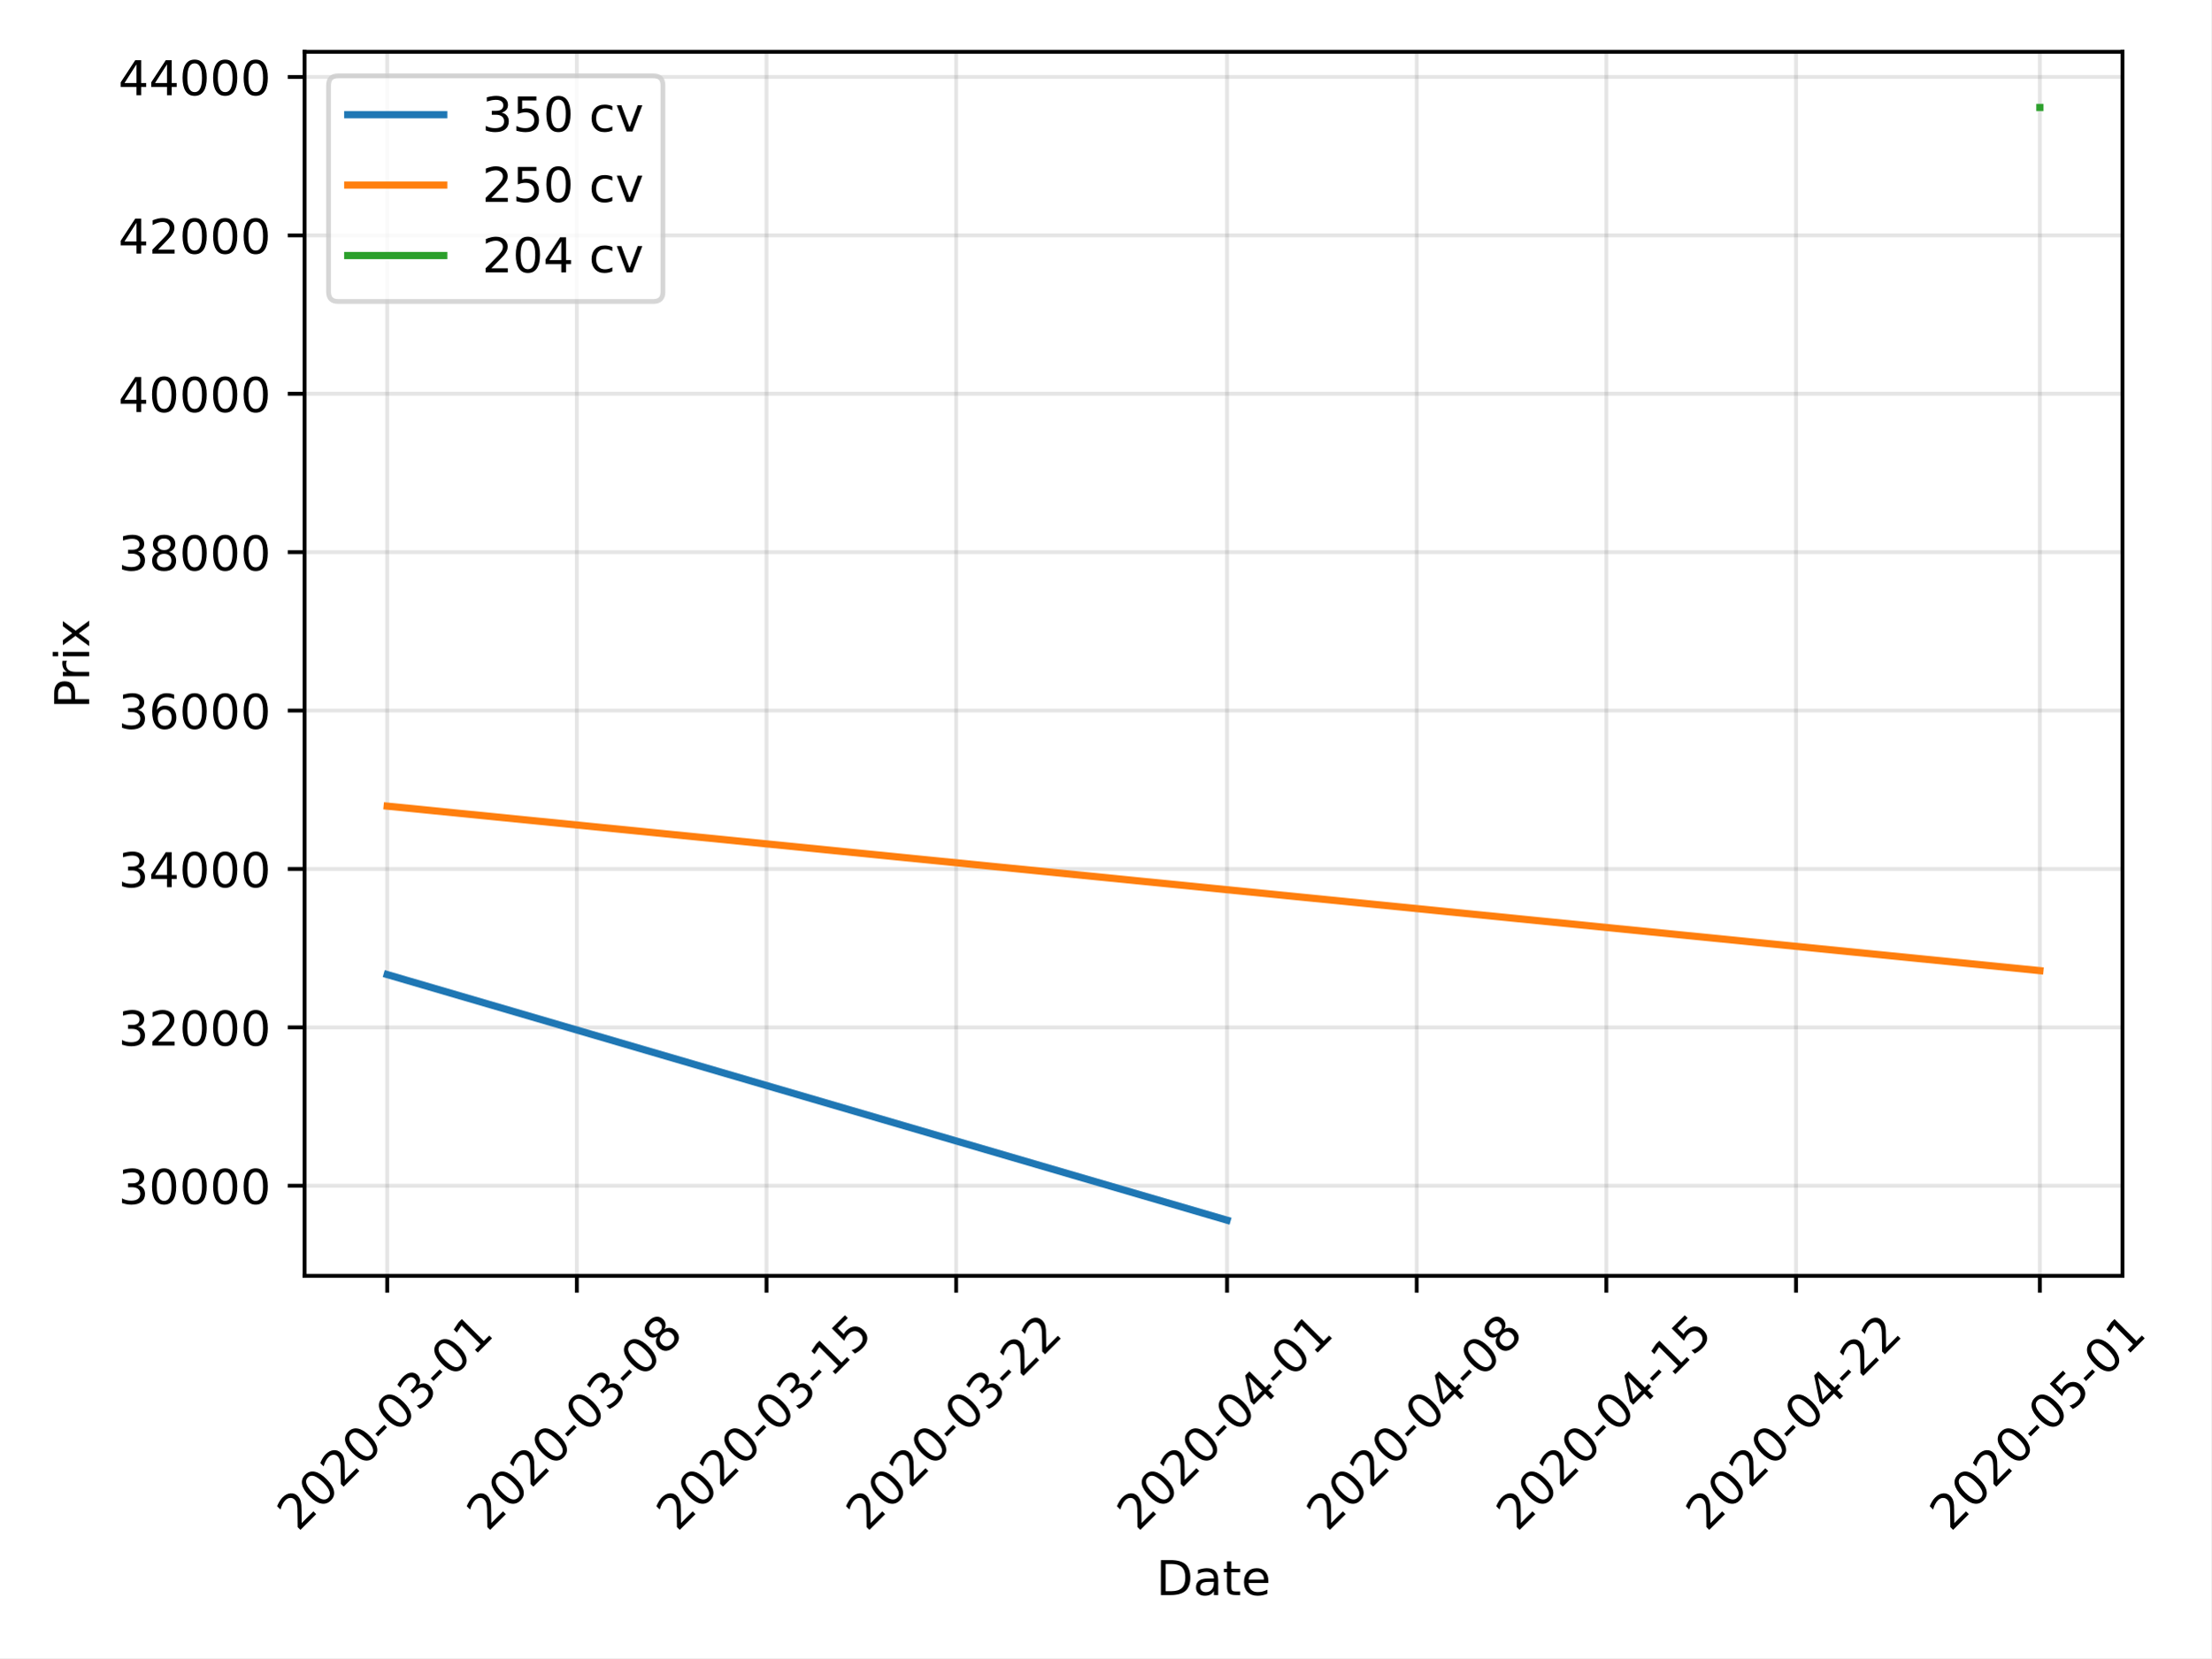
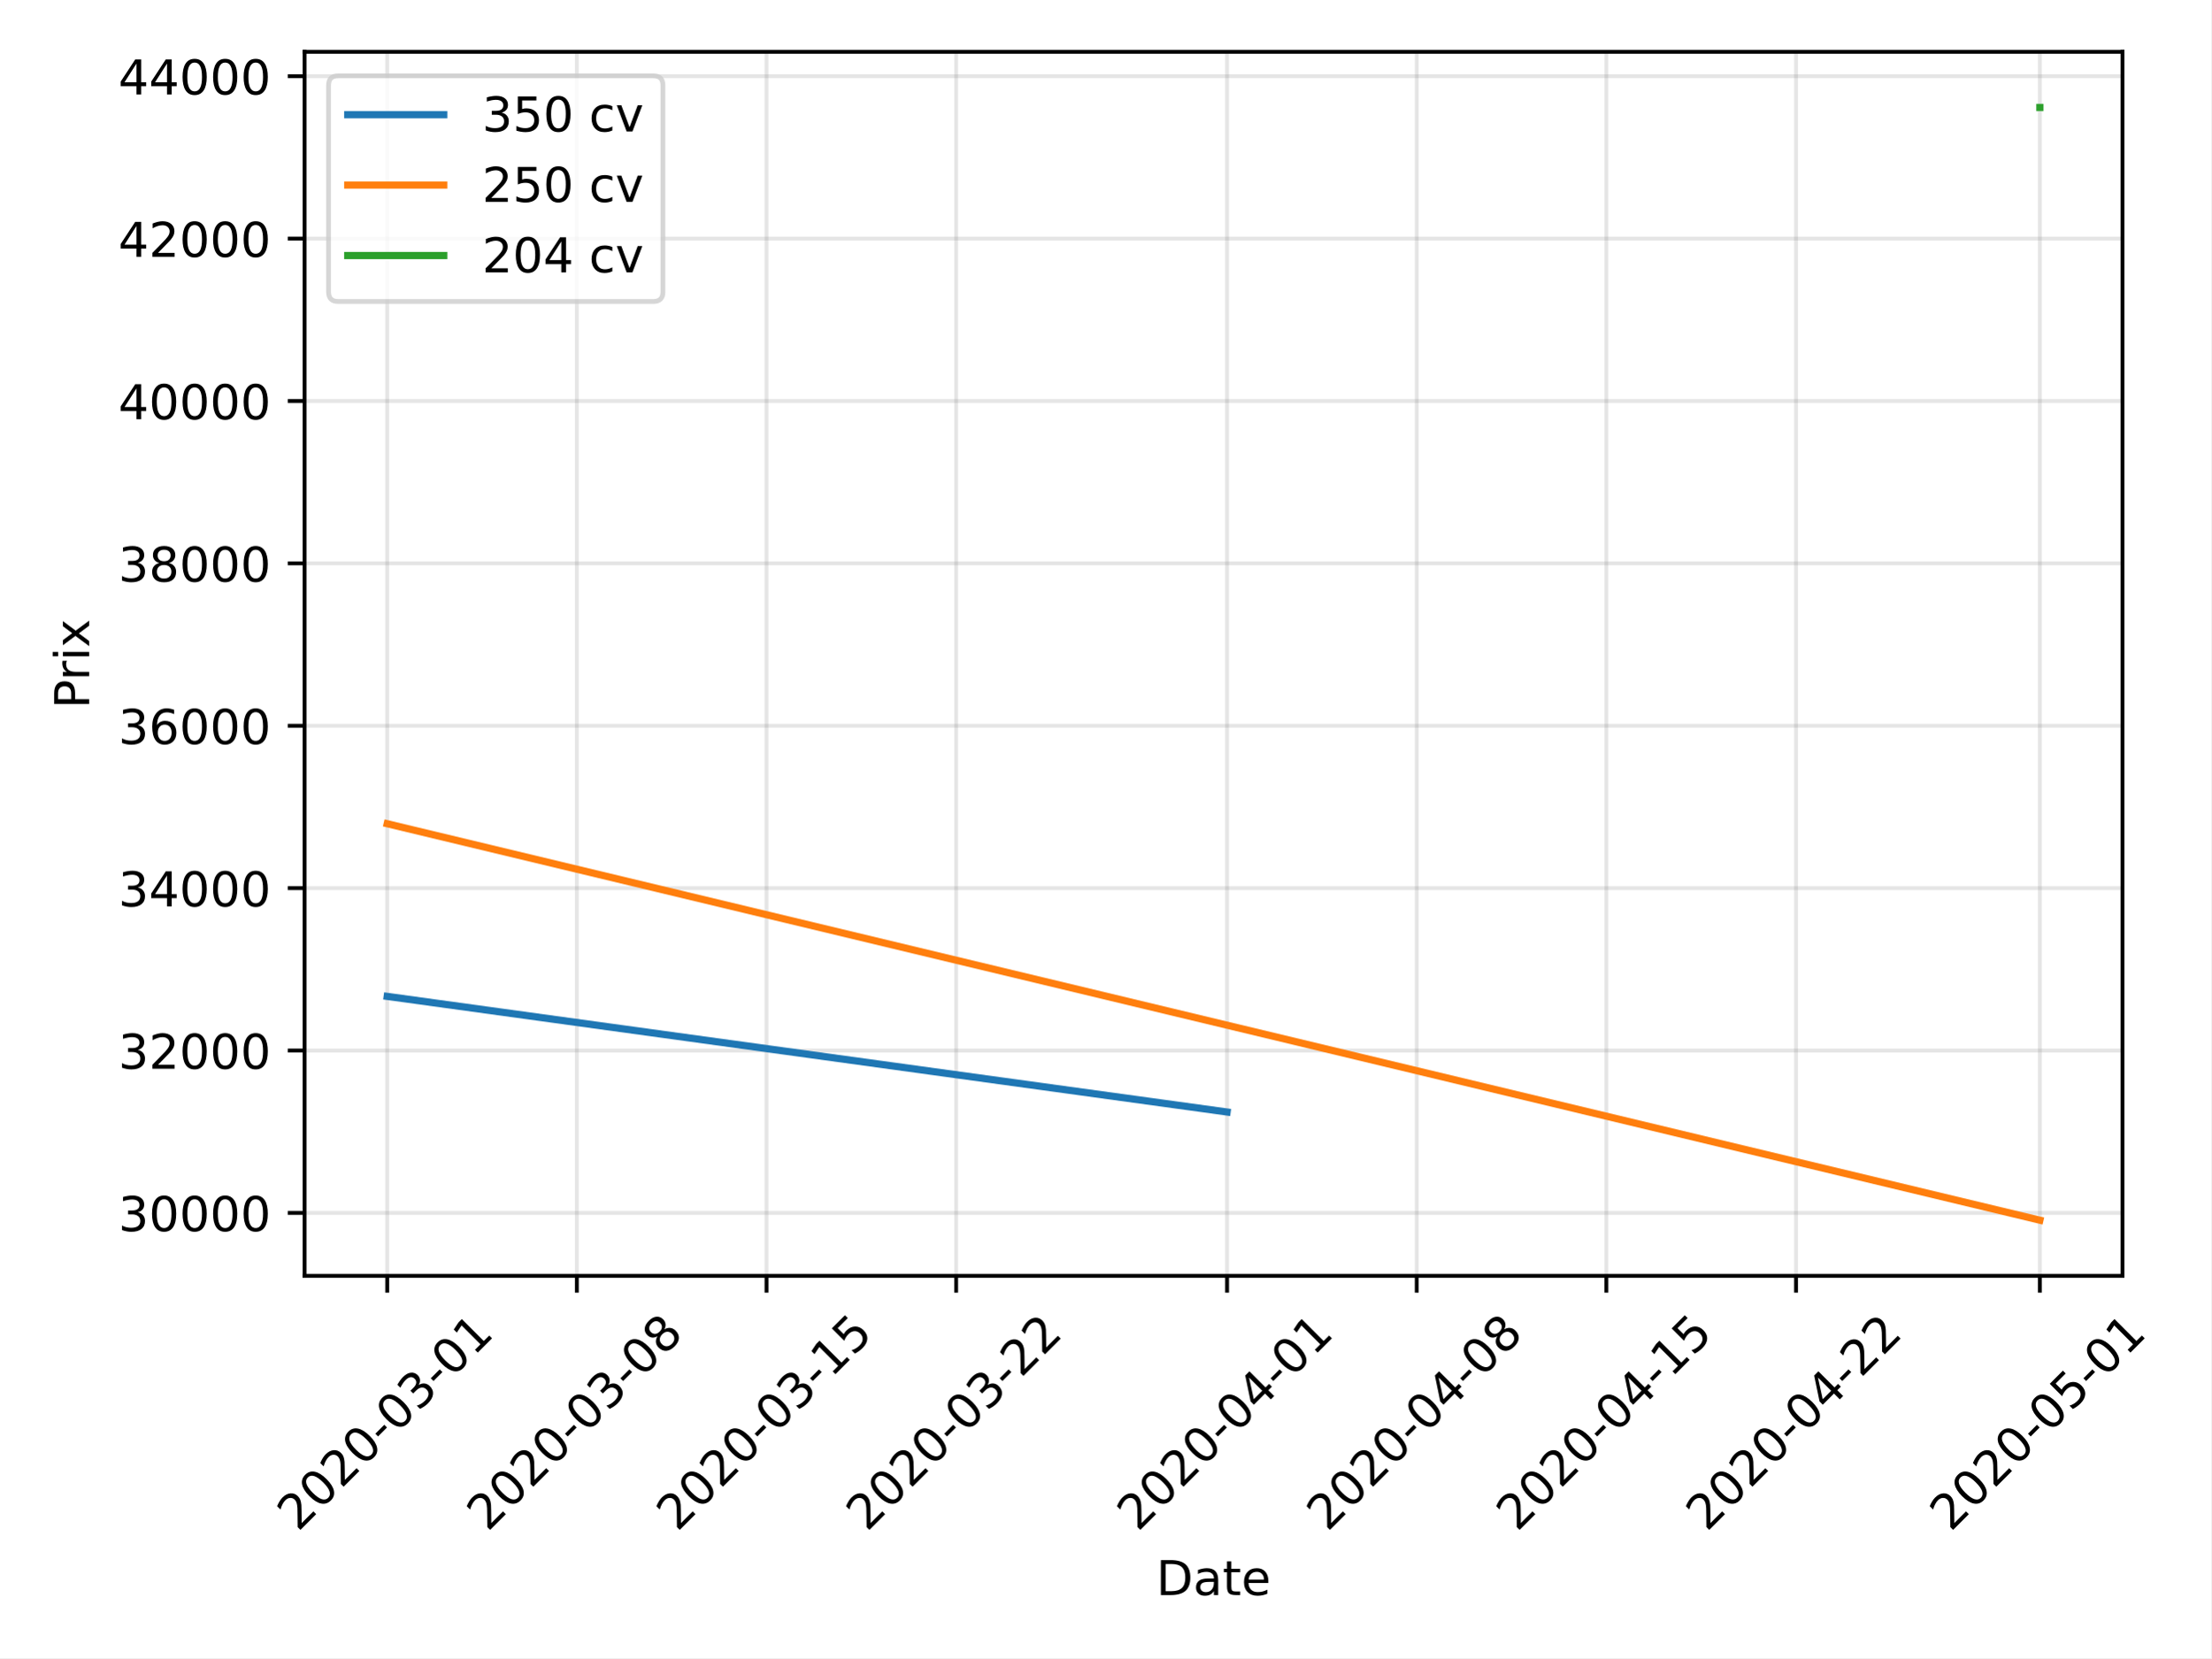
<svg xmlns="http://www.w3.org/2000/svg" xmlns:xlink="http://www.w3.org/1999/xlink" height="345.6pt" version="1.1" viewBox="0 0 460.8 345.6" width="460.8pt">
  <defs>
    <style type="text/css">
*{stroke-linecap:butt;stroke-linejoin:round;}
  </style>
  </defs>
  <g id="figure_1">
    <g id="patch_1">
      <path d="M 0 345.6  L 460.8 345.6  L 460.8 0  L 0 0  z " style="fill:#ffffff;" />
    </g>
    <g id="axes_1">
      <g id="patch_2">
        <path d="M 63.47 265.927  L 442.336 265.927  L 442.336 10.8  L 63.47 10.8  z " style="fill:#ffffff;" />
      </g>
      <g id="matplotlib.axis_1">
        <g id="xtick_1">
          <g id="line2d_1">
-             <path clip-path="url(#p6202289e35)" d="M 80.691 265.927  L 80.691 10.8  " style="fill:none;stroke:#808080;stroke-linecap:square;stroke-opacity:0.2;stroke-width:0.8;" />
+             <path clip-path="url(#pab587fbd2c)" d="M 80.691 265.927  L 80.691 10.8  " style="fill:none;stroke:#808080;stroke-linecap:square;stroke-opacity:0.2;stroke-width:0.8;" />
          </g>
          <g id="line2d_2">
            <defs>
-               <path d="M 0 0  L 0 3.5  " id="m632c8e1614" style="stroke:#000000;stroke-width:0.8;" />
-             </defs>
-             <g>
-               <use style="stroke:#000000;stroke-width:0.8;" x="80.691" xlink:href="#m632c8e1614" y="265.927" />
+               <path d="M 0 0  L 0 3.5  " id="m04af3187a7" style="stroke:#000000;stroke-width:0.8;" />
+             </defs>
+             <g>
+               <use style="stroke:#000000;stroke-width:0.8;" x="80.691" xlink:href="#m04af3187a7" y="265.927" />
            </g>
          </g>
          <g id="text_1">
            <defs>
              <path d="M 19.188 8.297  L 53.609 8.297  L 53.609 0  L 7.328 0  L 7.328 8.297  Q 12.938 14.109 22.625 23.891  Q 32.328 33.688 34.812 36.531  Q 39.547 41.844 41.422 45.531  Q 43.312 49.219 43.312 52.781  Q 43.312 58.594 39.234 62.25  Q 35.156 65.922 28.609 65.922  Q 23.969 65.922 18.812 64.312  Q 13.672 62.703 7.812 59.422  L 7.812 69.391  Q 13.766 71.781 18.938 73  Q 24.125 74.219 28.422 74.219  Q 39.75 74.219 46.484 68.547  Q 53.219 62.891 53.219 53.422  Q 53.219 48.922 51.531 44.891  Q 49.859 40.875 45.406 35.406  Q 44.188 33.984 37.641 27.219  Q 31.109 20.453 19.188 8.297  z " id="DejaVuSans-50" />
              <path d="M 31.781 66.406  Q 24.172 66.406 20.328 58.906  Q 16.5 51.422 16.5 36.375  Q 16.5 21.391 20.328 13.891  Q 24.172 6.391 31.781 6.391  Q 39.453 6.391 43.281 13.891  Q 47.125 21.391 47.125 36.375  Q 47.125 51.422 43.281 58.906  Q 39.453 66.406 31.781 66.406  z M 31.781 74.219  Q 44.047 74.219 50.516 64.516  Q 56.984 54.828 56.984 36.375  Q 56.984 17.969 50.516 8.266  Q 44.047 -1.422 31.781 -1.422  Q 19.531 -1.422 13.062 8.266  Q 6.594 17.969 6.594 36.375  Q 6.594 54.828 13.062 64.516  Q 19.531 74.219 31.781 74.219  z " id="DejaVuSans-48" />
              <path d="M 4.891 31.391  L 31.203 31.391  L 31.203 23.391  L 4.891 23.391  z " id="DejaVuSans-45" />
              <path d="M 40.578 39.312  Q 47.656 37.797 51.625 33  Q 55.609 28.219 55.609 21.188  Q 55.609 10.406 48.188 4.484  Q 40.766 -1.422 27.094 -1.422  Q 22.516 -1.422 17.656 -0.516  Q 12.797 0.391 7.625 2.203  L 7.625 11.719  Q 11.719 9.328 16.594 8.109  Q 21.484 6.891 26.812 6.891  Q 36.078 6.891 40.938 10.547  Q 45.797 14.203 45.797 21.188  Q 45.797 27.641 41.281 31.266  Q 36.766 34.906 28.719 34.906  L 20.219 34.906  L 20.219 43.016  L 29.109 43.016  Q 36.375 43.016 40.234 45.922  Q 44.094 48.828 44.094 54.297  Q 44.094 59.906 40.109 62.906  Q 36.141 65.922 28.719 65.922  Q 24.656 65.922 20.016 65.031  Q 15.375 64.156 9.812 62.312  L 9.812 71.094  Q 15.438 72.656 20.344 73.438  Q 25.25 74.219 29.594 74.219  Q 40.828 74.219 47.359 69.109  Q 53.906 64.016 53.906 55.328  Q 53.906 49.266 50.438 45.094  Q 46.969 40.922 40.578 39.312  z " id="DejaVuSans-51" />
              <path d="M 12.406 8.297  L 28.516 8.297  L 28.516 63.922  L 10.984 60.406  L 10.984 69.391  L 28.422 72.906  L 38.281 72.906  L 38.281 8.297  L 54.391 8.297  L 54.391 0  L 12.406 0  z " id="DejaVuSans-49" />
            </defs>
            <g transform="translate(62.09538 319.3935)rotate(-45)scale(0.1 -0.1)">
              <use xlink:href="#DejaVuSans-50" />
              <use x="63.623" xlink:href="#DejaVuSans-48" />
              <use x="127.246" xlink:href="#DejaVuSans-50" />
              <use x="190.869" xlink:href="#DejaVuSans-48" />
              <use x="254.492" xlink:href="#DejaVuSans-45" />
              <use x="290.576" xlink:href="#DejaVuSans-48" />
              <use x="354.199" xlink:href="#DejaVuSans-51" />
              <use x="417.822" xlink:href="#DejaVuSans-45" />
              <use x="453.906" xlink:href="#DejaVuSans-48" />
              <use x="517.529" xlink:href="#DejaVuSans-49" />
            </g>
          </g>
        </g>
        <g id="xtick_2">
          <g id="line2d_3">
-             <path clip-path="url(#p6202289e35)" d="M 120.215 265.927  L 120.215 10.8  " style="fill:none;stroke:#808080;stroke-linecap:square;stroke-opacity:0.2;stroke-width:0.8;" />
+             <path clip-path="url(#pab587fbd2c)" d="M 120.215 265.927  L 120.215 10.8  " style="fill:none;stroke:#808080;stroke-linecap:square;stroke-opacity:0.2;stroke-width:0.8;" />
          </g>
          <g id="line2d_4">
            <g>
-               <use style="stroke:#000000;stroke-width:0.8;" x="120.215" xlink:href="#m632c8e1614" y="265.927" />
+               <use style="stroke:#000000;stroke-width:0.8;" x="120.215" xlink:href="#m04af3187a7" y="265.927" />
            </g>
          </g>
          <g id="text_2">
            <defs>
              <path d="M 31.781 34.625  Q 24.75 34.625 20.719 30.859  Q 16.703 27.094 16.703 20.516  Q 16.703 13.922 20.719 10.156  Q 24.75 6.391 31.781 6.391  Q 38.812 6.391 42.859 10.172  Q 46.922 13.969 46.922 20.516  Q 46.922 27.094 42.891 30.859  Q 38.875 34.625 31.781 34.625  z M 21.922 38.812  Q 15.578 40.375 12.031 44.719  Q 8.5 49.078 8.5 55.328  Q 8.5 64.062 14.719 69.141  Q 20.953 74.219 31.781 74.219  Q 42.672 74.219 48.875 69.141  Q 55.078 64.062 55.078 55.328  Q 55.078 49.078 51.531 44.719  Q 48 40.375 41.703 38.812  Q 48.828 37.156 52.797 32.312  Q 56.781 27.484 56.781 20.516  Q 56.781 9.906 50.312 4.234  Q 43.844 -1.422 31.781 -1.422  Q 19.734 -1.422 13.25 4.234  Q 6.781 9.906 6.781 20.516  Q 6.781 27.484 10.781 32.312  Q 14.797 37.156 21.922 38.812  z M 18.312 54.391  Q 18.312 48.734 21.844 45.562  Q 25.391 42.391 31.781 42.391  Q 38.141 42.391 41.719 45.562  Q 45.312 48.734 45.312 54.391  Q 45.312 60.062 41.719 63.234  Q 38.141 66.406 31.781 66.406  Q 25.391 66.406 21.844 63.234  Q 18.312 60.062 18.312 54.391  z " id="DejaVuSans-56" />
            </defs>
            <g transform="translate(101.6194 319.3935)rotate(-45)scale(0.1 -0.1)">
              <use xlink:href="#DejaVuSans-50" />
              <use x="63.623" xlink:href="#DejaVuSans-48" />
              <use x="127.246" xlink:href="#DejaVuSans-50" />
              <use x="190.869" xlink:href="#DejaVuSans-48" />
              <use x="254.492" xlink:href="#DejaVuSans-45" />
              <use x="290.576" xlink:href="#DejaVuSans-48" />
              <use x="354.199" xlink:href="#DejaVuSans-51" />
              <use x="417.822" xlink:href="#DejaVuSans-45" />
              <use x="453.906" xlink:href="#DejaVuSans-48" />
              <use x="517.529" xlink:href="#DejaVuSans-56" />
            </g>
          </g>
        </g>
        <g id="xtick_3">
          <g id="line2d_5">
-             <path clip-path="url(#p6202289e35)" d="M 159.739 265.927  L 159.739 10.8  " style="fill:none;stroke:#808080;stroke-linecap:square;stroke-opacity:0.2;stroke-width:0.8;" />
+             <path clip-path="url(#pab587fbd2c)" d="M 159.739 265.927  L 159.739 10.8  " style="fill:none;stroke:#808080;stroke-linecap:square;stroke-opacity:0.2;stroke-width:0.8;" />
          </g>
          <g id="line2d_6">
            <g>
-               <use style="stroke:#000000;stroke-width:0.8;" x="159.739" xlink:href="#m632c8e1614" y="265.927" />
+               <use style="stroke:#000000;stroke-width:0.8;" x="159.739" xlink:href="#m04af3187a7" y="265.927" />
            </g>
          </g>
          <g id="text_3">
            <defs>
              <path d="M 10.797 72.906  L 49.516 72.906  L 49.516 64.594  L 19.828 64.594  L 19.828 46.734  Q 21.969 47.469 24.109 47.828  Q 26.266 48.188 28.422 48.188  Q 40.625 48.188 47.75 41.5  Q 54.891 34.812 54.891 23.391  Q 54.891 11.625 47.562 5.094  Q 40.234 -1.422 26.906 -1.422  Q 22.312 -1.422 17.547 -0.641  Q 12.797 0.141 7.719 1.703  L 7.719 11.625  Q 12.109 9.234 16.797 8.062  Q 21.484 6.891 26.703 6.891  Q 35.156 6.891 40.078 11.328  Q 45.016 15.766 45.016 23.391  Q 45.016 31 40.078 35.438  Q 35.156 39.891 26.703 39.891  Q 22.75 39.891 18.812 39.016  Q 14.891 38.141 10.797 36.281  z " id="DejaVuSans-53" />
            </defs>
            <g transform="translate(141.1434 319.3935)rotate(-45)scale(0.1 -0.1)">
              <use xlink:href="#DejaVuSans-50" />
              <use x="63.623" xlink:href="#DejaVuSans-48" />
              <use x="127.246" xlink:href="#DejaVuSans-50" />
              <use x="190.869" xlink:href="#DejaVuSans-48" />
              <use x="254.492" xlink:href="#DejaVuSans-45" />
              <use x="290.576" xlink:href="#DejaVuSans-48" />
              <use x="354.199" xlink:href="#DejaVuSans-51" />
              <use x="417.822" xlink:href="#DejaVuSans-45" />
              <use x="453.906" xlink:href="#DejaVuSans-49" />
              <use x="517.529" xlink:href="#DejaVuSans-53" />
            </g>
          </g>
        </g>
        <g id="xtick_4">
          <g id="line2d_7">
-             <path clip-path="url(#p6202289e35)" d="M 199.263 265.927  L 199.263 10.8  " style="fill:none;stroke:#808080;stroke-linecap:square;stroke-opacity:0.2;stroke-width:0.8;" />
+             <path clip-path="url(#pab587fbd2c)" d="M 199.263 265.927  L 199.263 10.8  " style="fill:none;stroke:#808080;stroke-linecap:square;stroke-opacity:0.2;stroke-width:0.8;" />
          </g>
          <g id="line2d_8">
            <g>
-               <use style="stroke:#000000;stroke-width:0.8;" x="199.263" xlink:href="#m632c8e1614" y="265.927" />
+               <use style="stroke:#000000;stroke-width:0.8;" x="199.263" xlink:href="#m04af3187a7" y="265.927" />
            </g>
          </g>
          <g id="text_4">
            <g transform="translate(180.6675 319.3935)rotate(-45)scale(0.1 -0.1)">
              <use xlink:href="#DejaVuSans-50" />
              <use x="63.623" xlink:href="#DejaVuSans-48" />
              <use x="127.246" xlink:href="#DejaVuSans-50" />
              <use x="190.869" xlink:href="#DejaVuSans-48" />
              <use x="254.492" xlink:href="#DejaVuSans-45" />
              <use x="290.576" xlink:href="#DejaVuSans-48" />
              <use x="354.199" xlink:href="#DejaVuSans-51" />
              <use x="417.822" xlink:href="#DejaVuSans-45" />
              <use x="453.906" xlink:href="#DejaVuSans-50" />
              <use x="517.529" xlink:href="#DejaVuSans-50" />
            </g>
          </g>
        </g>
        <g id="xtick_5">
          <g id="line2d_9">
-             <path clip-path="url(#p6202289e35)" d="M 255.726 265.927  L 255.726 10.8  " style="fill:none;stroke:#808080;stroke-linecap:square;stroke-opacity:0.2;stroke-width:0.8;" />
+             <path clip-path="url(#pab587fbd2c)" d="M 255.726 265.927  L 255.726 10.8  " style="fill:none;stroke:#808080;stroke-linecap:square;stroke-opacity:0.2;stroke-width:0.8;" />
          </g>
          <g id="line2d_10">
            <g>
-               <use style="stroke:#000000;stroke-width:0.8;" x="255.726" xlink:href="#m632c8e1614" y="265.927" />
+               <use style="stroke:#000000;stroke-width:0.8;" x="255.726" xlink:href="#m04af3187a7" y="265.927" />
            </g>
          </g>
          <g id="text_5">
            <defs>
              <path d="M 37.797 64.312  L 12.891 25.391  L 37.797 25.391  z M 35.203 72.906  L 47.609 72.906  L 47.609 25.391  L 58.016 25.391  L 58.016 17.188  L 47.609 17.188  L 47.609 0  L 37.797 0  L 37.797 17.188  L 4.891 17.188  L 4.891 26.703  z " id="DejaVuSans-52" />
            </defs>
            <g transform="translate(237.1304 319.3935)rotate(-45)scale(0.1 -0.1)">
              <use xlink:href="#DejaVuSans-50" />
              <use x="63.623" xlink:href="#DejaVuSans-48" />
              <use x="127.246" xlink:href="#DejaVuSans-50" />
              <use x="190.869" xlink:href="#DejaVuSans-48" />
              <use x="254.492" xlink:href="#DejaVuSans-45" />
              <use x="290.576" xlink:href="#DejaVuSans-48" />
              <use x="354.199" xlink:href="#DejaVuSans-52" />
              <use x="417.822" xlink:href="#DejaVuSans-45" />
              <use x="453.906" xlink:href="#DejaVuSans-48" />
              <use x="517.529" xlink:href="#DejaVuSans-49" />
            </g>
          </g>
        </g>
        <g id="xtick_6">
          <g id="line2d_11">
-             <path clip-path="url(#p6202289e35)" d="M 295.25 265.927  L 295.25 10.8  " style="fill:none;stroke:#808080;stroke-linecap:square;stroke-opacity:0.2;stroke-width:0.8;" />
+             <path clip-path="url(#pab587fbd2c)" d="M 295.25 265.927  L 295.25 10.8  " style="fill:none;stroke:#808080;stroke-linecap:square;stroke-opacity:0.2;stroke-width:0.8;" />
          </g>
          <g id="line2d_12">
            <g>
-               <use style="stroke:#000000;stroke-width:0.8;" x="295.25" xlink:href="#m632c8e1614" y="265.927" />
+               <use style="stroke:#000000;stroke-width:0.8;" x="295.25" xlink:href="#m04af3187a7" y="265.927" />
            </g>
          </g>
          <g id="text_6">
            <g transform="translate(276.6544 319.3935)rotate(-45)scale(0.1 -0.1)">
              <use xlink:href="#DejaVuSans-50" />
              <use x="63.623" xlink:href="#DejaVuSans-48" />
              <use x="127.246" xlink:href="#DejaVuSans-50" />
              <use x="190.869" xlink:href="#DejaVuSans-48" />
              <use x="254.492" xlink:href="#DejaVuSans-45" />
              <use x="290.576" xlink:href="#DejaVuSans-48" />
              <use x="354.199" xlink:href="#DejaVuSans-52" />
              <use x="417.822" xlink:href="#DejaVuSans-45" />
              <use x="453.906" xlink:href="#DejaVuSans-48" />
              <use x="517.529" xlink:href="#DejaVuSans-56" />
            </g>
          </g>
        </g>
        <g id="xtick_7">
          <g id="line2d_13">
-             <path clip-path="url(#p6202289e35)" d="M 334.774 265.927  L 334.774 10.8  " style="fill:none;stroke:#808080;stroke-linecap:square;stroke-opacity:0.2;stroke-width:0.8;" />
+             <path clip-path="url(#pab587fbd2c)" d="M 334.774 265.927  L 334.774 10.8  " style="fill:none;stroke:#808080;stroke-linecap:square;stroke-opacity:0.2;stroke-width:0.8;" />
          </g>
          <g id="line2d_14">
            <g>
-               <use style="stroke:#000000;stroke-width:0.8;" x="334.774" xlink:href="#m632c8e1614" y="265.927" />
+               <use style="stroke:#000000;stroke-width:0.8;" x="334.774" xlink:href="#m04af3187a7" y="265.927" />
            </g>
          </g>
          <g id="text_7">
            <g transform="translate(316.1784 319.3935)rotate(-45)scale(0.1 -0.1)">
              <use xlink:href="#DejaVuSans-50" />
              <use x="63.623" xlink:href="#DejaVuSans-48" />
              <use x="127.246" xlink:href="#DejaVuSans-50" />
              <use x="190.869" xlink:href="#DejaVuSans-48" />
              <use x="254.492" xlink:href="#DejaVuSans-45" />
              <use x="290.576" xlink:href="#DejaVuSans-48" />
              <use x="354.199" xlink:href="#DejaVuSans-52" />
              <use x="417.822" xlink:href="#DejaVuSans-45" />
              <use x="453.906" xlink:href="#DejaVuSans-49" />
              <use x="517.529" xlink:href="#DejaVuSans-53" />
            </g>
          </g>
        </g>
        <g id="xtick_8">
          <g id="line2d_15">
-             <path clip-path="url(#p6202289e35)" d="M 374.298 265.927  L 374.298 10.8  " style="fill:none;stroke:#808080;stroke-linecap:square;stroke-opacity:0.2;stroke-width:0.8;" />
+             <path clip-path="url(#pab587fbd2c)" d="M 374.298 265.927  L 374.298 10.8  " style="fill:none;stroke:#808080;stroke-linecap:square;stroke-opacity:0.2;stroke-width:0.8;" />
          </g>
          <g id="line2d_16">
            <g>
-               <use style="stroke:#000000;stroke-width:0.8;" x="374.298" xlink:href="#m632c8e1614" y="265.927" />
+               <use style="stroke:#000000;stroke-width:0.8;" x="374.298" xlink:href="#m04af3187a7" y="265.927" />
            </g>
          </g>
          <g id="text_8">
            <g transform="translate(355.7025 319.3935)rotate(-45)scale(0.1 -0.1)">
              <use xlink:href="#DejaVuSans-50" />
              <use x="63.623" xlink:href="#DejaVuSans-48" />
              <use x="127.246" xlink:href="#DejaVuSans-50" />
              <use x="190.869" xlink:href="#DejaVuSans-48" />
              <use x="254.492" xlink:href="#DejaVuSans-45" />
              <use x="290.576" xlink:href="#DejaVuSans-48" />
              <use x="354.199" xlink:href="#DejaVuSans-52" />
              <use x="417.822" xlink:href="#DejaVuSans-45" />
              <use x="453.906" xlink:href="#DejaVuSans-50" />
              <use x="517.529" xlink:href="#DejaVuSans-50" />
            </g>
          </g>
        </g>
        <g id="xtick_9">
          <g id="line2d_17">
-             <path clip-path="url(#p6202289e35)" d="M 425.115 265.927  L 425.115 10.8  " style="fill:none;stroke:#808080;stroke-linecap:square;stroke-opacity:0.2;stroke-width:0.8;" />
+             <path clip-path="url(#pab587fbd2c)" d="M 425.115 265.927  L 425.115 10.8  " style="fill:none;stroke:#808080;stroke-linecap:square;stroke-opacity:0.2;stroke-width:0.8;" />
          </g>
          <g id="line2d_18">
            <g>
-               <use style="stroke:#000000;stroke-width:0.8;" x="425.115" xlink:href="#m632c8e1614" y="265.927" />
+               <use style="stroke:#000000;stroke-width:0.8;" x="425.115" xlink:href="#m04af3187a7" y="265.927" />
            </g>
          </g>
          <g id="text_9">
            <g transform="translate(406.5191 319.3935)rotate(-45)scale(0.1 -0.1)">
              <use xlink:href="#DejaVuSans-50" />
              <use x="63.623" xlink:href="#DejaVuSans-48" />
              <use x="127.246" xlink:href="#DejaVuSans-50" />
              <use x="190.869" xlink:href="#DejaVuSans-48" />
              <use x="254.492" xlink:href="#DejaVuSans-45" />
              <use x="290.576" xlink:href="#DejaVuSans-48" />
              <use x="354.199" xlink:href="#DejaVuSans-53" />
              <use x="417.822" xlink:href="#DejaVuSans-45" />
              <use x="453.906" xlink:href="#DejaVuSans-48" />
              <use x="517.529" xlink:href="#DejaVuSans-49" />
            </g>
          </g>
        </g>
        <g id="text_10">
          <defs>
            <path d="M 19.672 64.797  L 19.672 8.109  L 31.594 8.109  Q 46.688 8.109 53.688 14.938  Q 60.688 21.781 60.688 36.531  Q 60.688 51.172 53.688 57.984  Q 46.688 64.797 31.594 64.797  z M 9.812 72.906  L 30.078 72.906  Q 51.266 72.906 61.172 64.094  Q 71.094 55.281 71.094 36.531  Q 71.094 17.672 61.125 8.828  Q 51.172 0 30.078 0  L 9.812 0  z " id="DejaVuSans-68" />
            <path d="M 34.281 27.484  Q 23.391 27.484 19.188 25  Q 14.984 22.516 14.984 16.5  Q 14.984 11.719 18.141 8.906  Q 21.297 6.109 26.703 6.109  Q 34.188 6.109 38.703 11.406  Q 43.219 16.703 43.219 25.484  L 43.219 27.484  z M 52.203 31.203  L 52.203 0  L 43.219 0  L 43.219 8.297  Q 40.141 3.328 35.547 0.953  Q 30.953 -1.422 24.312 -1.422  Q 15.922 -1.422 10.953 3.297  Q 6 8.016 6 15.922  Q 6 25.141 12.172 29.828  Q 18.359 34.516 30.609 34.516  L 43.219 34.516  L 43.219 35.406  Q 43.219 41.609 39.141 45  Q 35.062 48.391 27.688 48.391  Q 23 48.391 18.547 47.266  Q 14.109 46.141 10.016 43.891  L 10.016 52.203  Q 14.938 54.109 19.578 55.047  Q 24.219 56 28.609 56  Q 40.484 56 46.344 49.844  Q 52.203 43.703 52.203 31.203  z " id="DejaVuSans-97" />
            <path d="M 18.312 70.219  L 18.312 54.688  L 36.812 54.688  L 36.812 47.703  L 18.312 47.703  L 18.312 18.016  Q 18.312 11.328 20.141 9.422  Q 21.969 7.516 27.594 7.516  L 36.812 7.516  L 36.812 0  L 27.594 0  Q 17.188 0 13.234 3.875  Q 9.281 7.766 9.281 18.016  L 9.281 47.703  L 2.688 47.703  L 2.688 54.688  L 9.281 54.688  L 9.281 70.219  z " id="DejaVuSans-116" />
            <path d="M 56.203 29.594  L 56.203 25.203  L 14.891 25.203  Q 15.484 15.922 20.484 11.062  Q 25.484 6.203 34.422 6.203  Q 39.594 6.203 44.453 7.469  Q 49.312 8.734 54.109 11.281  L 54.109 2.781  Q 49.266 0.734 44.188 -0.344  Q 39.109 -1.422 33.891 -1.422  Q 20.797 -1.422 13.156 6.188  Q 5.516 13.812 5.516 26.812  Q 5.516 40.234 12.766 48.109  Q 20.016 56 32.328 56  Q 43.359 56 49.781 48.891  Q 56.203 41.797 56.203 29.594  z M 47.219 32.234  Q 47.125 39.594 43.094 43.984  Q 39.062 48.391 32.422 48.391  Q 24.906 48.391 20.391 44.141  Q 15.875 39.891 15.188 32.172  z " id="DejaVuSans-101" />
          </defs>
          <g transform="translate(240.9522 332.4625)scale(0.1 -0.1)">
            <use xlink:href="#DejaVuSans-68" />
            <use x="77.002" xlink:href="#DejaVuSans-97" />
            <use x="138.281" xlink:href="#DejaVuSans-116" />
            <use x="177.49" xlink:href="#DejaVuSans-101" />
          </g>
        </g>
      </g>
      <g id="matplotlib.axis_2">
        <g id="ytick_1">
          <g id="line2d_19">
-             <path clip-path="url(#p6202289e35)" d="M 63.47 247.149  L 442.336 247.149  " style="fill:none;stroke:#808080;stroke-linecap:square;stroke-opacity:0.2;stroke-width:0.8;" />
+             <path clip-path="url(#pab587fbd2c)" d="M 63.47 252.807  L 442.336 252.807  " style="fill:none;stroke:#808080;stroke-linecap:square;stroke-opacity:0.2;stroke-width:0.8;" />
          </g>
          <g id="line2d_20">
            <defs>
-               <path d="M 0 0  L -3.5 0  " id="m753154b4ab" style="stroke:#000000;stroke-width:0.8;" />
-             </defs>
-             <g>
-               <use style="stroke:#000000;stroke-width:0.8;" x="63.47" xlink:href="#m753154b4ab" y="247.149" />
+               <path d="M 0 0  L -3.5 0  " id="m2fda2afd4b" style="stroke:#000000;stroke-width:0.8;" />
+             </defs>
+             <g>
+               <use style="stroke:#000000;stroke-width:0.8;" x="63.47" xlink:href="#m2fda2afd4b" y="252.807" />
            </g>
          </g>
          <g id="text_11">
-             <g transform="translate(24.6575 250.9484)scale(0.1 -0.1)">
+             <g transform="translate(24.6575 256.6061)scale(0.1 -0.1)">
              <use xlink:href="#DejaVuSans-51" />
              <use x="63.623" xlink:href="#DejaVuSans-48" />
              <use x="127.246" xlink:href="#DejaVuSans-48" />
              <use x="190.869" xlink:href="#DejaVuSans-48" />
              <use x="254.492" xlink:href="#DejaVuSans-48" />
            </g>
          </g>
        </g>
        <g id="ytick_2">
          <g id="line2d_21">
-             <path clip-path="url(#p6202289e35)" d="M 63.47 214.134  L 442.336 214.134  " style="fill:none;stroke:#808080;stroke-linecap:square;stroke-opacity:0.2;stroke-width:0.8;" />
+             <path clip-path="url(#pab587fbd2c)" d="M 63.47 218.96  L 442.336 218.96  " style="fill:none;stroke:#808080;stroke-linecap:square;stroke-opacity:0.2;stroke-width:0.8;" />
          </g>
          <g id="line2d_22">
            <g>
-               <use style="stroke:#000000;stroke-width:0.8;" x="63.47" xlink:href="#m753154b4ab" y="214.134" />
+               <use style="stroke:#000000;stroke-width:0.8;" x="63.47" xlink:href="#m2fda2afd4b" y="218.96" />
            </g>
          </g>
          <g id="text_12">
-             <g transform="translate(24.6575 217.9329)scale(0.1 -0.1)">
+             <g transform="translate(24.6575 222.7596)scale(0.1 -0.1)">
              <use xlink:href="#DejaVuSans-51" />
              <use x="63.623" xlink:href="#DejaVuSans-50" />
              <use x="127.246" xlink:href="#DejaVuSans-48" />
              <use x="190.869" xlink:href="#DejaVuSans-48" />
              <use x="254.492" xlink:href="#DejaVuSans-48" />
            </g>
          </g>
        </g>
        <g id="ytick_3">
          <g id="line2d_23">
-             <path clip-path="url(#p6202289e35)" d="M 63.47 181.118  L 442.336 181.118  " style="fill:none;stroke:#808080;stroke-linecap:square;stroke-opacity:0.2;stroke-width:0.8;" />
+             <path clip-path="url(#pab587fbd2c)" d="M 63.47 185.114  L 442.336 185.114  " style="fill:none;stroke:#808080;stroke-linecap:square;stroke-opacity:0.2;stroke-width:0.8;" />
          </g>
          <g id="line2d_24">
            <g>
-               <use style="stroke:#000000;stroke-width:0.8;" x="63.47" xlink:href="#m753154b4ab" y="181.118" />
+               <use style="stroke:#000000;stroke-width:0.8;" x="63.47" xlink:href="#m2fda2afd4b" y="185.114" />
            </g>
          </g>
          <g id="text_13">
-             <g transform="translate(24.6575 184.9175)scale(0.1 -0.1)">
+             <g transform="translate(24.6575 188.9131)scale(0.1 -0.1)">
              <use xlink:href="#DejaVuSans-51" />
              <use x="63.623" xlink:href="#DejaVuSans-52" />
              <use x="127.246" xlink:href="#DejaVuSans-48" />
              <use x="190.869" xlink:href="#DejaVuSans-48" />
              <use x="254.492" xlink:href="#DejaVuSans-48" />
            </g>
          </g>
        </g>
        <g id="ytick_4">
          <g id="line2d_25">
-             <path clip-path="url(#p6202289e35)" d="M 63.47 148.103  L 442.336 148.103  " style="fill:none;stroke:#808080;stroke-linecap:square;stroke-opacity:0.2;stroke-width:0.8;" />
+             <path clip-path="url(#pab587fbd2c)" d="M 63.47 151.267  L 442.336 151.267  " style="fill:none;stroke:#808080;stroke-linecap:square;stroke-opacity:0.2;stroke-width:0.8;" />
          </g>
          <g id="line2d_26">
            <g>
-               <use style="stroke:#000000;stroke-width:0.8;" x="63.47" xlink:href="#m753154b4ab" y="148.103" />
+               <use style="stroke:#000000;stroke-width:0.8;" x="63.47" xlink:href="#m2fda2afd4b" y="151.267" />
            </g>
          </g>
          <g id="text_14">
            <defs>
              <path d="M 33.016 40.375  Q 26.375 40.375 22.484 35.828  Q 18.609 31.297 18.609 23.391  Q 18.609 15.531 22.484 10.953  Q 26.375 6.391 33.016 6.391  Q 39.656 6.391 43.531 10.953  Q 47.406 15.531 47.406 23.391  Q 47.406 31.297 43.531 35.828  Q 39.656 40.375 33.016 40.375  z M 52.594 71.297  L 52.594 62.312  Q 48.875 64.062 45.094 64.984  Q 41.312 65.922 37.594 65.922  Q 27.828 65.922 22.672 59.328  Q 17.531 52.734 16.797 39.406  Q 19.672 43.656 24.016 45.922  Q 28.375 48.188 33.594 48.188  Q 44.578 48.188 50.953 41.516  Q 57.328 34.859 57.328 23.391  Q 57.328 12.156 50.688 5.359  Q 44.047 -1.422 33.016 -1.422  Q 20.359 -1.422 13.672 8.266  Q 6.984 17.969 6.984 36.375  Q 6.984 53.656 15.188 63.938  Q 23.391 74.219 37.203 74.219  Q 40.922 74.219 44.703 73.484  Q 48.484 72.75 52.594 71.297  z " id="DejaVuSans-54" />
            </defs>
-             <g transform="translate(24.6575 151.9021)scale(0.1 -0.1)">
+             <g transform="translate(24.6575 155.0665)scale(0.1 -0.1)">
              <use xlink:href="#DejaVuSans-51" />
              <use x="63.623" xlink:href="#DejaVuSans-54" />
              <use x="127.246" xlink:href="#DejaVuSans-48" />
              <use x="190.869" xlink:href="#DejaVuSans-48" />
              <use x="254.492" xlink:href="#DejaVuSans-48" />
            </g>
          </g>
        </g>
        <g id="ytick_5">
          <g id="line2d_27">
-             <path clip-path="url(#p6202289e35)" d="M 63.47 115.087  L 442.336 115.087  " style="fill:none;stroke:#808080;stroke-linecap:square;stroke-opacity:0.2;stroke-width:0.8;" />
+             <path clip-path="url(#pab587fbd2c)" d="M 63.47 117.421  L 442.336 117.421  " style="fill:none;stroke:#808080;stroke-linecap:square;stroke-opacity:0.2;stroke-width:0.8;" />
          </g>
          <g id="line2d_28">
            <g>
-               <use style="stroke:#000000;stroke-width:0.8;" x="63.47" xlink:href="#m753154b4ab" y="115.087" />
+               <use style="stroke:#000000;stroke-width:0.8;" x="63.47" xlink:href="#m2fda2afd4b" y="117.421" />
            </g>
          </g>
          <g id="text_15">
-             <g transform="translate(24.6575 118.8867)scale(0.1 -0.1)">
+             <g transform="translate(24.6575 121.22)scale(0.1 -0.1)">
              <use xlink:href="#DejaVuSans-51" />
              <use x="63.623" xlink:href="#DejaVuSans-56" />
              <use x="127.246" xlink:href="#DejaVuSans-48" />
              <use x="190.869" xlink:href="#DejaVuSans-48" />
              <use x="254.492" xlink:href="#DejaVuSans-48" />
            </g>
          </g>
        </g>
        <g id="ytick_6">
          <g id="line2d_29">
-             <path clip-path="url(#p6202289e35)" d="M 63.47 82.072  L 442.336 82.072  " style="fill:none;stroke:#808080;stroke-linecap:square;stroke-opacity:0.2;stroke-width:0.8;" />
+             <path clip-path="url(#pab587fbd2c)" d="M 63.47 83.574  L 442.336 83.574  " style="fill:none;stroke:#808080;stroke-linecap:square;stroke-opacity:0.2;stroke-width:0.8;" />
          </g>
          <g id="line2d_30">
            <g>
-               <use style="stroke:#000000;stroke-width:0.8;" x="63.47" xlink:href="#m753154b4ab" y="82.072" />
+               <use style="stroke:#000000;stroke-width:0.8;" x="63.47" xlink:href="#m2fda2afd4b" y="83.574" />
            </g>
          </g>
          <g id="text_16">
-             <g transform="translate(24.6575 85.87126)scale(0.1 -0.1)">
+             <g transform="translate(24.6575 87.37348)scale(0.1 -0.1)">
              <use xlink:href="#DejaVuSans-52" />
              <use x="63.623" xlink:href="#DejaVuSans-48" />
              <use x="127.246" xlink:href="#DejaVuSans-48" />
              <use x="190.869" xlink:href="#DejaVuSans-48" />
              <use x="254.492" xlink:href="#DejaVuSans-48" />
            </g>
          </g>
        </g>
        <g id="ytick_7">
          <g id="line2d_31">
-             <path clip-path="url(#p6202289e35)" d="M 63.47 49.057  L 442.336 49.057  " style="fill:none;stroke:#808080;stroke-linecap:square;stroke-opacity:0.2;stroke-width:0.8;" />
+             <path clip-path="url(#pab587fbd2c)" d="M 63.47 49.728  L 442.336 49.728  " style="fill:none;stroke:#808080;stroke-linecap:square;stroke-opacity:0.2;stroke-width:0.8;" />
          </g>
          <g id="line2d_32">
            <g>
-               <use style="stroke:#000000;stroke-width:0.8;" x="63.47" xlink:href="#m753154b4ab" y="49.057" />
+               <use style="stroke:#000000;stroke-width:0.8;" x="63.47" xlink:href="#m2fda2afd4b" y="49.728" />
            </g>
          </g>
          <g id="text_17">
-             <g transform="translate(24.6575 52.85584)scale(0.1 -0.1)">
+             <g transform="translate(24.6575 53.52696)scale(0.1 -0.1)">
              <use xlink:href="#DejaVuSans-52" />
              <use x="63.623" xlink:href="#DejaVuSans-50" />
              <use x="127.246" xlink:href="#DejaVuSans-48" />
              <use x="190.869" xlink:href="#DejaVuSans-48" />
              <use x="254.492" xlink:href="#DejaVuSans-48" />
            </g>
          </g>
        </g>
        <g id="ytick_8">
          <g id="line2d_33">
-             <path clip-path="url(#p6202289e35)" d="M 63.47 16.041  L 442.336 16.041  " style="fill:none;stroke:#808080;stroke-linecap:square;stroke-opacity:0.2;stroke-width:0.8;" />
+             <path clip-path="url(#pab587fbd2c)" d="M 63.47 15.881  L 442.336 15.881  " style="fill:none;stroke:#808080;stroke-linecap:square;stroke-opacity:0.2;stroke-width:0.8;" />
          </g>
          <g id="line2d_34">
            <g>
-               <use style="stroke:#000000;stroke-width:0.8;" x="63.47" xlink:href="#m753154b4ab" y="16.041" />
+               <use style="stroke:#000000;stroke-width:0.8;" x="63.47" xlink:href="#m2fda2afd4b" y="15.881" />
            </g>
          </g>
          <g id="text_18">
-             <g transform="translate(24.6575 19.84042)scale(0.1 -0.1)">
+             <g transform="translate(24.6575 19.68043)scale(0.1 -0.1)">
              <use xlink:href="#DejaVuSans-52" />
              <use x="63.623" xlink:href="#DejaVuSans-52" />
              <use x="127.246" xlink:href="#DejaVuSans-48" />
              <use x="190.869" xlink:href="#DejaVuSans-48" />
              <use x="254.492" xlink:href="#DejaVuSans-48" />
            </g>
          </g>
        </g>
        <g id="text_19">
          <defs>
            <path d="M 19.672 64.797  L 19.672 37.406  L 32.078 37.406  Q 38.969 37.406 42.719 40.969  Q 46.484 44.531 46.484 51.125  Q 46.484 57.672 42.719 61.234  Q 38.969 64.797 32.078 64.797  z M 9.812 72.906  L 32.078 72.906  Q 44.344 72.906 50.609 67.359  Q 56.891 61.812 56.891 51.125  Q 56.891 40.328 50.609 34.812  Q 44.344 29.297 32.078 29.297  L 19.672 29.297  L 19.672 0  L 9.812 0  z " id="DejaVuSans-80" />
            <path d="M 41.109 46.297  Q 39.594 47.172 37.812 47.578  Q 36.031 48 33.891 48  Q 26.266 48 22.188 43.047  Q 18.109 38.094 18.109 28.812  L 18.109 0  L 9.078 0  L 9.078 54.688  L 18.109 54.688  L 18.109 46.188  Q 20.953 51.172 25.484 53.578  Q 30.031 56 36.531 56  Q 37.453 56 38.578 55.875  Q 39.703 55.766 41.062 55.516  z " id="DejaVuSans-114" />
            <path d="M 9.422 54.688  L 18.406 54.688  L 18.406 0  L 9.422 0  z M 9.422 75.984  L 18.406 75.984  L 18.406 64.594  L 9.422 64.594  z " id="DejaVuSans-105" />
            <path d="M 54.891 54.688  L 35.109 28.078  L 55.906 0  L 45.312 0  L 29.391 21.484  L 13.484 0  L 2.875 0  L 24.125 28.609  L 4.688 54.688  L 15.281 54.688  L 29.781 35.203  L 44.281 54.688  z " id="DejaVuSans-120" />
          </defs>
          <g transform="translate(18.57781 147.6946)rotate(-90)scale(0.1 -0.1)">
            <use xlink:href="#DejaVuSans-80" />
            <use x="58.553" xlink:href="#DejaVuSans-114" />
            <use x="99.666" xlink:href="#DejaVuSans-105" />
            <use x="127.449" xlink:href="#DejaVuSans-120" />
          </g>
        </g>
      </g>
      <g id="line2d_35">
-         <path clip-path="url(#p6202289e35)" d="M 80.691 203.129  L 255.726 254.33  " style="fill:none;stroke:#1f77b4;stroke-linecap:square;stroke-width:1.5;" />
+         <path clip-path="url(#pab587fbd2c)" d="M 80.691 207.678  L 255.726 231.78  " style="fill:none;stroke:#1f77b4;stroke-linecap:square;stroke-width:1.5;" />
      </g>
      <g id="line2d_36">
-         <path clip-path="url(#p6202289e35)" d="M 80.691 168.022  L 425.115 202.314  " style="fill:none;stroke:#ff7f0e;stroke-linecap:square;stroke-width:1.5;" />
+         <path clip-path="url(#pab587fbd2c)" d="M 80.691 171.688  L 425.115 254.33  " style="fill:none;stroke:#ff7f0e;stroke-linecap:square;stroke-width:1.5;" />
      </g>
      <g id="line2d_37">
-         <path clip-path="url(#p6202289e35)" d="M 425.115 22.397  " style="fill:none;stroke:#2ca02c;stroke-linecap:square;stroke-width:1.5;" />
+         <path clip-path="url(#pab587fbd2c)" d="M 425.115 22.397  " style="fill:none;stroke:#2ca02c;stroke-linecap:square;stroke-width:1.5;" />
      </g>
      <g id="patch_3">
        <path d="M 63.47 265.927  L 63.47 10.8  " style="fill:none;stroke:#000000;stroke-linecap:square;stroke-linejoin:miter;stroke-width:0.8;" />
      </g>
      <g id="patch_4">
        <path d="M 442.336 265.927  L 442.336 10.8  " style="fill:none;stroke:#000000;stroke-linecap:square;stroke-linejoin:miter;stroke-width:0.8;" />
      </g>
      <g id="patch_5">
        <path d="M 63.47 265.927  L 442.336 265.927  " style="fill:none;stroke:#000000;stroke-linecap:square;stroke-linejoin:miter;stroke-width:0.8;" />
      </g>
      <g id="patch_6">
        <path d="M 63.47 10.8  L 442.336 10.8  " style="fill:none;stroke:#000000;stroke-linecap:square;stroke-linejoin:miter;stroke-width:0.8;" />
      </g>
      <g id="legend_1">
        <g id="patch_7">
          <path d="M 70.47 62.834  L 136.153 62.834  Q 138.153 62.834 138.153 60.834  L 138.153 17.8  Q 138.153 15.8 136.153 15.8  L 70.47 15.8  Q 68.47 15.8 68.47 17.8  L 68.47 60.834  Q 68.47 62.834 70.47 62.834  z " style="fill:#ffffff;opacity:0.8;stroke:#cccccc;stroke-linejoin:miter;" />
        </g>
        <g id="line2d_38">
          <path d="M 72.47 23.898  L 92.47 23.898  " style="fill:none;stroke:#1f77b4;stroke-linecap:square;stroke-width:1.5;" />
        </g>
        <g id="line2d_39" />
        <g id="text_20">
          <defs>
            <path id="DejaVuSans-32" />
            <path d="M 48.781 52.594  L 48.781 44.188  Q 44.969 46.297 41.141 47.344  Q 37.312 48.391 33.406 48.391  Q 24.656 48.391 19.812 42.844  Q 14.984 37.312 14.984 27.297  Q 14.984 17.281 19.812 11.734  Q 24.656 6.203 33.406 6.203  Q 37.312 6.203 41.141 7.25  Q 44.969 8.297 48.781 10.406  L 48.781 2.094  Q 45.016 0.344 40.984 -0.531  Q 36.969 -1.422 32.422 -1.422  Q 20.062 -1.422 12.781 6.344  Q 5.516 14.109 5.516 27.297  Q 5.516 40.672 12.859 48.328  Q 20.219 56 33.016 56  Q 37.156 56 41.109 55.141  Q 45.062 54.297 48.781 52.594  z " id="DejaVuSans-99" />
            <path d="M 2.984 54.688  L 12.5 54.688  L 29.594 8.797  L 46.688 54.688  L 56.203 54.688  L 35.688 0  L 23.484 0  z " id="DejaVuSans-118" />
          </defs>
          <g transform="translate(100.47 27.39844)scale(0.1 -0.1)">
            <use xlink:href="#DejaVuSans-51" />
            <use x="63.623" xlink:href="#DejaVuSans-53" />
            <use x="127.246" xlink:href="#DejaVuSans-48" />
            <use x="190.869" xlink:href="#DejaVuSans-32" />
            <use x="222.656" xlink:href="#DejaVuSans-99" />
            <use x="277.637" xlink:href="#DejaVuSans-118" />
          </g>
        </g>
        <g id="line2d_40">
          <path d="M 72.47 38.577  L 92.47 38.577  " style="fill:none;stroke:#ff7f0e;stroke-linecap:square;stroke-width:1.5;" />
        </g>
        <g id="line2d_41" />
        <g id="text_21">
          <g transform="translate(100.47 42.07656)scale(0.1 -0.1)">
            <use xlink:href="#DejaVuSans-50" />
            <use x="63.623" xlink:href="#DejaVuSans-53" />
            <use x="127.246" xlink:href="#DejaVuSans-48" />
            <use x="190.869" xlink:href="#DejaVuSans-32" />
            <use x="222.656" xlink:href="#DejaVuSans-99" />
            <use x="277.637" xlink:href="#DejaVuSans-118" />
          </g>
        </g>
        <g id="line2d_42">
          <path d="M 72.47 53.255  L 92.47 53.255  " style="fill:none;stroke:#2ca02c;stroke-linecap:square;stroke-width:1.5;" />
        </g>
        <g id="line2d_43" />
        <g id="text_22">
          <g transform="translate(100.47 56.75469)scale(0.1 -0.1)">
            <use xlink:href="#DejaVuSans-50" />
            <use x="63.623" xlink:href="#DejaVuSans-48" />
            <use x="127.246" xlink:href="#DejaVuSans-52" />
            <use x="190.869" xlink:href="#DejaVuSans-32" />
            <use x="222.656" xlink:href="#DejaVuSans-99" />
            <use x="277.637" xlink:href="#DejaVuSans-118" />
          </g>
        </g>
      </g>
    </g>
  </g>
  <defs>
-     <clipPath id="p6202289e35">
+     <clipPath id="pab587fbd2c">
      <rect height="255.127" width="378.866" x="63.47" y="10.8" />
    </clipPath>
  </defs>
</svg>
